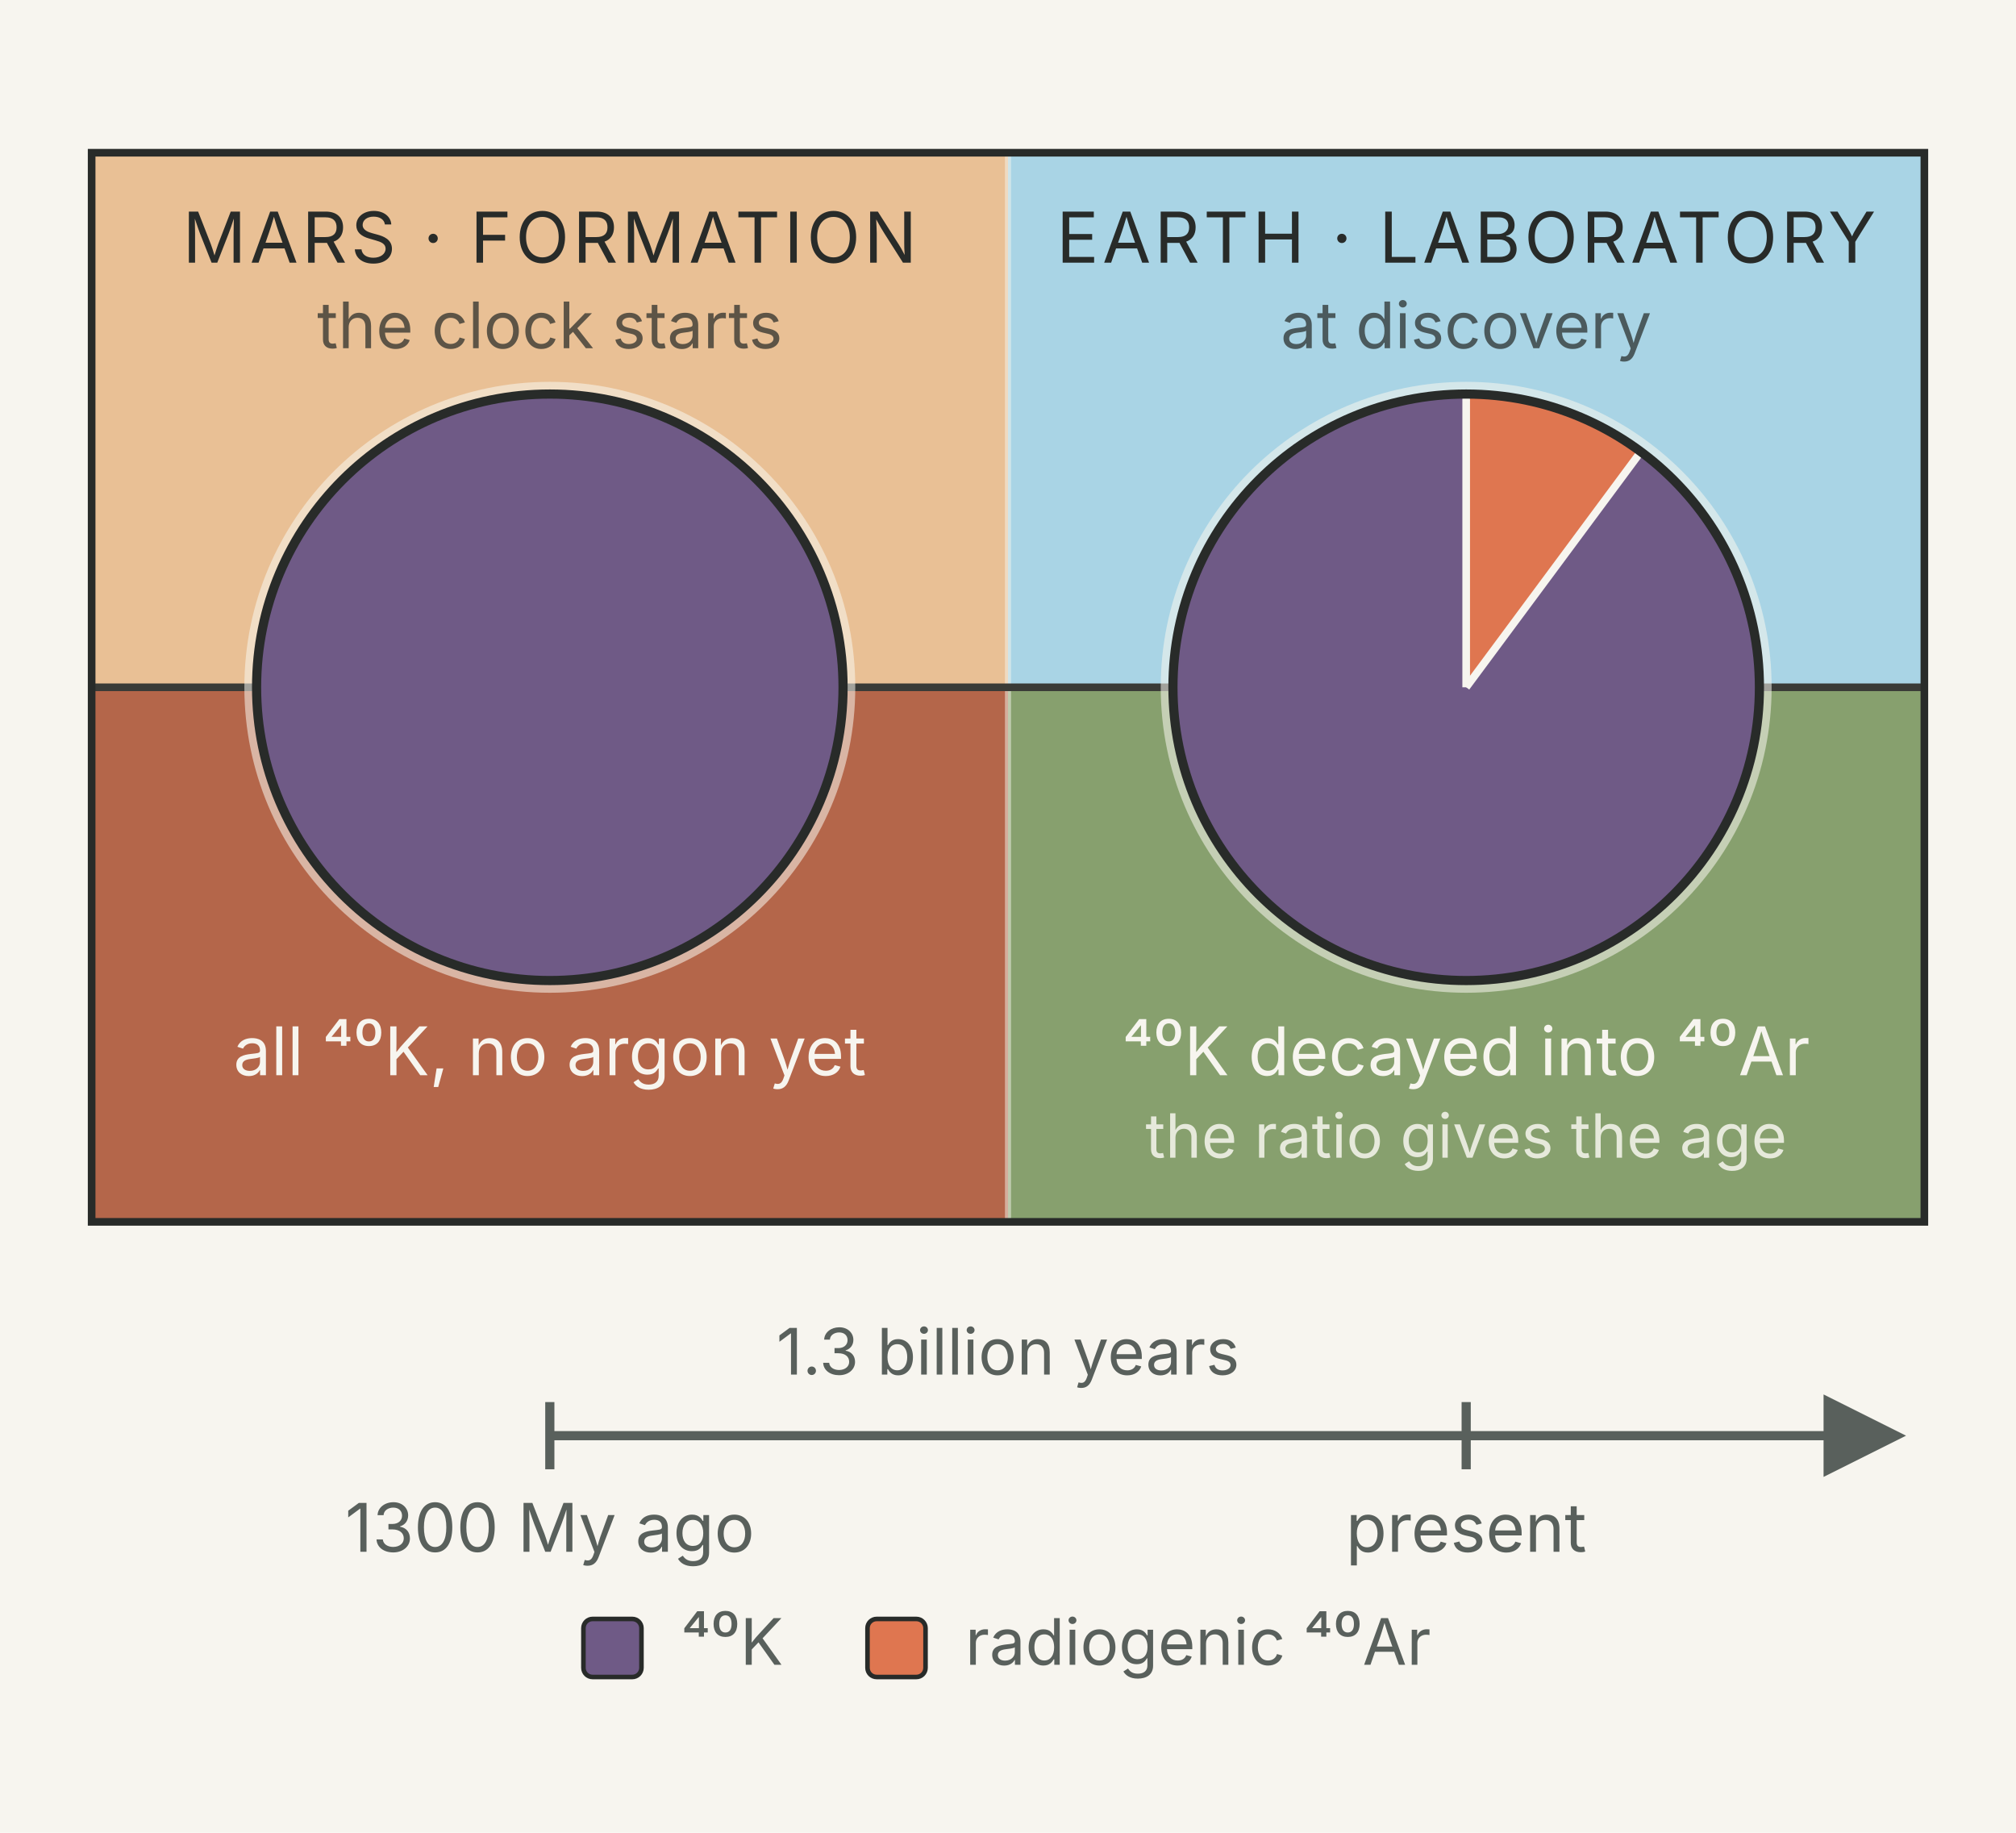
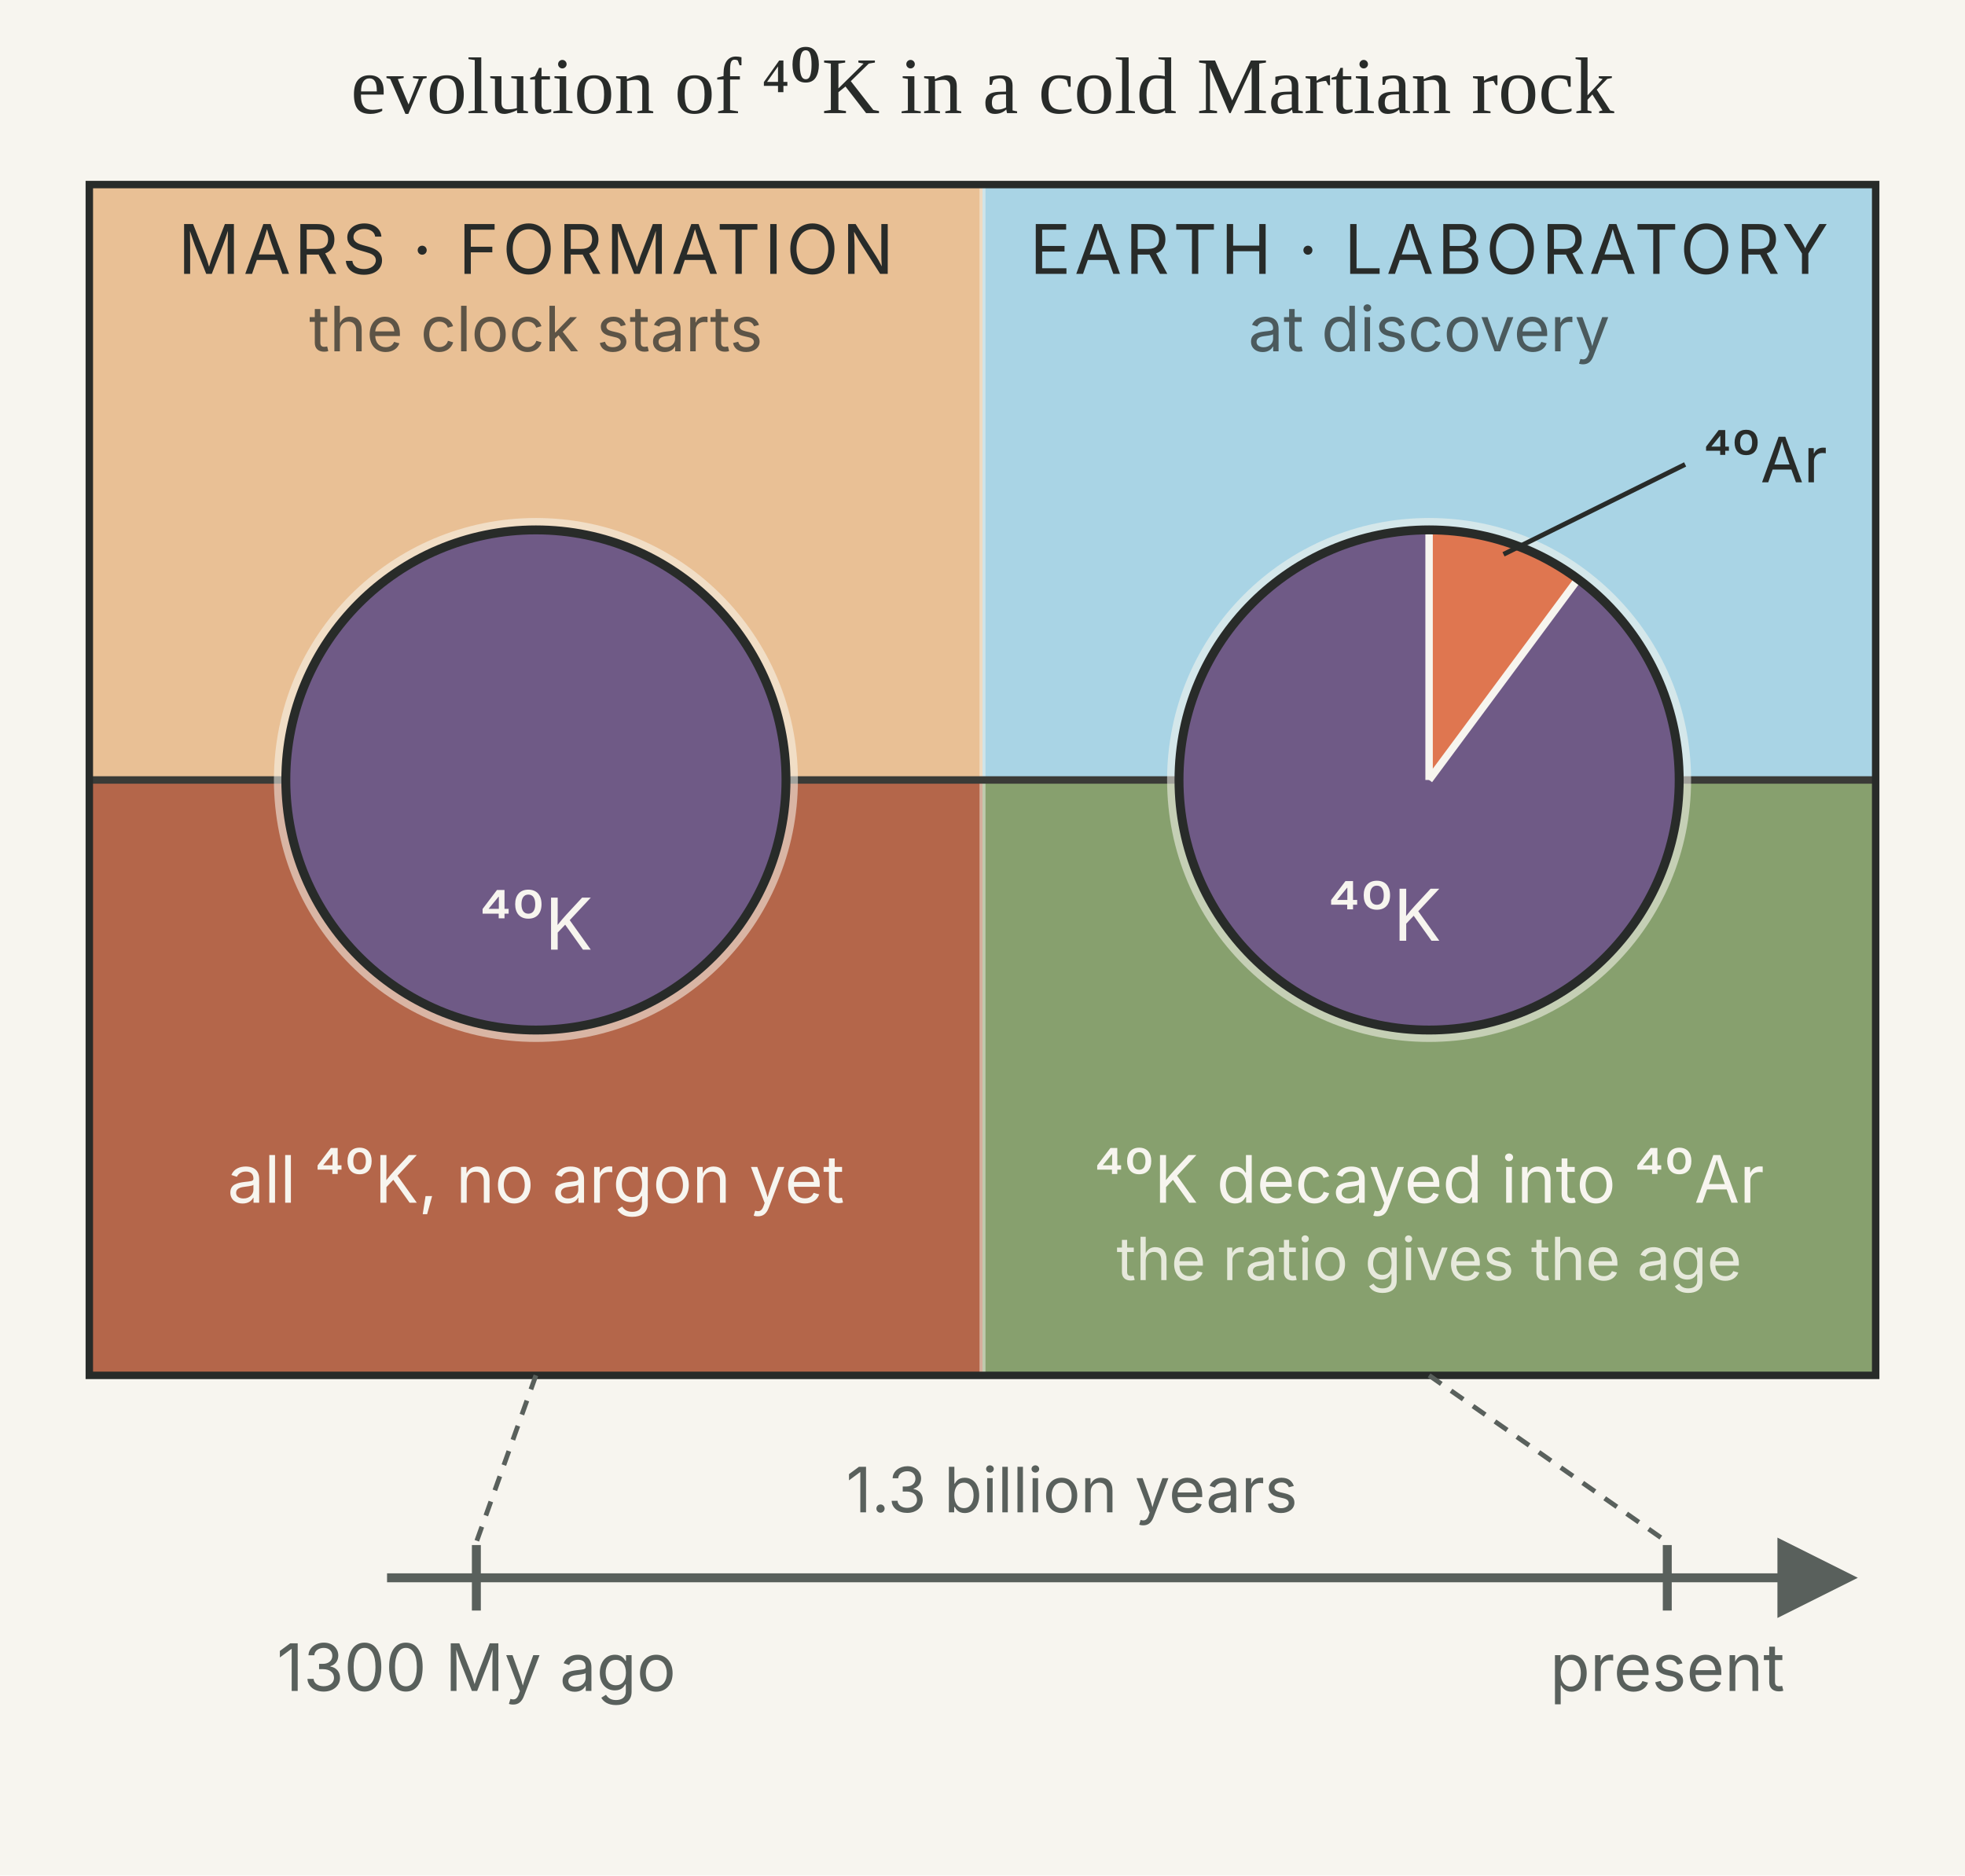
- <svg xmlns="http://www.w3.org/2000/svg" viewBox="0 0 660 600" role="img" aria-labelledby="title description">
-   <rect width="660" height="600" fill="#f7f5ef" />
+ <svg xmlns="http://www.w3.org/2000/svg" viewBox="0 0 660 630" role="img" aria-labelledby="title description">
+   <rect width="660" height="630" fill="#f7f5ef" />
+   <text x="330" y="38" text-anchor="middle" fill="#282b29" font-family="Georgia, 'Times New Roman', serif" font-size="27">evolution of ⁴⁰K in a cold Martian rock</text>
  <g font-family="Inter, Arial, sans-serif">
-     <rect x="30" y="50" width="300" height="175" fill="#e9c095" />
-     <rect x="30" y="225" width="300" height="175" fill="#b4664a" />
-     <rect x="330" y="50" width="300" height="175" fill="#a9d4e5" />
-     <rect x="330" y="225" width="300" height="175" fill="#87a06e" />
-     <line x1="330" y1="50" x2="330" y2="400" stroke="#f7f5ef" stroke-opacity="0.5" stroke-width="2" />
-     <line x1="30" y1="225" x2="630" y2="225" stroke="#3a3b37" stroke-width="2.5" />
-     <rect x="30" y="50" width="600" height="350" fill="none" stroke="#282b29" stroke-width="2.5" />
-     <text x="180" y="86" text-anchor="middle" fill="#282b29" font-size="23" letter-spacing="1.2">MARS · FORMATION</text>
-     <text x="180" y="114" text-anchor="middle" fill="#282b29" fill-opacity="0.72" font-size="21">the clock starts</text>
-     <circle cx="180.0" cy="225.0" r="100" fill="#f7f5ef" fill-opacity="0.55" />
-     <circle cx="180.0" cy="225.0" r="96" fill="#6f5a86" />
-     <circle cx="180.0" cy="225.0" r="96" fill="none" stroke="#282b29" stroke-width="3" />
-     <text x="180" y="352" text-anchor="middle" fill="#f7f5ef" font-size="22">all ⁴⁰K, no argon yet</text>
-     <text x="480" y="86" text-anchor="middle" fill="#282b29" font-size="23" letter-spacing="1.2">EARTH · LABORATORY</text>
-     <text x="480" y="114" text-anchor="middle" fill="#282b29" fill-opacity="0.72" font-size="21">at discovery</text>
-     <circle cx="480.0" cy="225.0" r="100" fill="#f7f5ef" fill-opacity="0.55" />
-     <path d="M480.0 225.0 L480.00 129.00 A96 96 0 0 1 537.18 147.88 Z" fill="#df7650" />
-     <path d="M480.0 225.0 L537.18 147.88 A96 96 0 1 1 480.00 129.00 Z" fill="#6f5a86" />
-     <line x1="480.0" y1="225.0" x2="480.00" y2="129.00" stroke="#f7f5ef" stroke-width="2.5" />
-     <line x1="480.0" y1="225.0" x2="537.18" y2="147.88" stroke="#f7f5ef" stroke-width="2.5" />
-     <circle cx="480.0" cy="225.0" r="96" fill="none" stroke="#282b29" stroke-width="3" />
-     <text x="480" y="352" text-anchor="middle" fill="#f7f5ef" font-size="22">⁴⁰K decayed into ⁴⁰Ar</text>
-     <text x="480" y="379" text-anchor="middle" fill="#f7f5ef" fill-opacity="0.85" font-size="20">the ratio gives the age</text>
+     <rect x="30" y="62" width="300" height="200" fill="#e9c095" />
+     <rect x="30" y="262" width="300" height="200" fill="#b4664a" />
+     <rect x="330" y="62" width="300" height="200" fill="#a9d4e5" />
+     <rect x="330" y="262" width="300" height="200" fill="#87a06e" />
+     <line x1="330" y1="62" x2="330" y2="462" stroke="#f7f5ef" stroke-opacity="0.5" stroke-width="2" />
+     <line x1="30" y1="262" x2="630" y2="262" stroke="#3a3b37" stroke-width="2.5" />
+     <rect x="30" y="62" width="600" height="400" fill="none" stroke="#282b29" stroke-width="2.5" />
+     <text x="180" y="92" text-anchor="middle" fill="#282b29" font-size="23" letter-spacing="1.2">MARS · FORMATION</text>
+     <text x="180" y="118" text-anchor="middle" fill="#282b29" fill-opacity="0.72" font-size="21">the clock starts</text>
+     <circle cx="180.0" cy="262.0" r="88" fill="#f7f5ef" fill-opacity="0.55" />
+     <circle cx="180.0" cy="262.0" r="84" fill="#6f5a86" />
+     <circle cx="180.0" cy="262.0" r="84" fill="none" stroke="#282b29" stroke-width="3" />
+     <text x="180" y="319" text-anchor="middle" fill="#f7f5ef" font-size="24">⁴⁰K</text>
+     <text x="180" y="404" text-anchor="middle" fill="#f7f5ef" font-size="22">all ⁴⁰K, no argon yet</text>
+     <text x="480" y="92" text-anchor="middle" fill="#282b29" font-size="23" letter-spacing="1.2">EARTH · LABORATORY</text>
+     <text x="480" y="118" text-anchor="middle" fill="#282b29" fill-opacity="0.72" font-size="21">at discovery</text>
+     <circle cx="480.0" cy="262.0" r="88" fill="#f7f5ef" fill-opacity="0.55" />
+     <path d="M480.0 262.0 L480.00 178.00 A84 84 0 0 1 530.03 194.52 Z" fill="#df7650" />
+     <path d="M480.0 262.0 L530.03 194.52 A84 84 0 1 1 480.00 178.00 Z" fill="#6f5a86" />
+     <line x1="480.0" y1="262.0" x2="480.00" y2="178.00" stroke="#f7f5ef" stroke-width="2.5" />
+     <line x1="480.0" y1="262.0" x2="530.03" y2="194.52" stroke="#f7f5ef" stroke-width="2.5" />
+     <circle cx="480.0" cy="262.0" r="84" fill="none" stroke="#282b29" stroke-width="3" />
+     <line x1="505.0" y1="186.2" x2="566.0" y2="156.0" stroke="#282b29" stroke-width="1.6" />
+     <text x="572.0" y="162.0" fill="#282b29" font-size="21">⁴⁰Ar</text>
+     <text x="465" y="316" text-anchor="middle" fill="#f7f5ef" font-size="24">⁴⁰K</text>
+     <text x="480" y="404" text-anchor="middle" fill="#f7f5ef" font-size="22">⁴⁰K decayed into ⁴⁰Ar</text>
+     <text x="480" y="430" text-anchor="middle" fill="#f7f5ef" fill-opacity="0.85" font-size="20">the ratio gives the age</text>
    <defs>
      <marker id="tarrow" markerWidth="9" markerHeight="9" refX="7" refY="4.5" orient="auto">
        <path d="M0 0 L9 4.5 L0 9 Z" fill="#59605c" />
      </marker>
    </defs>
-     <line x1="180" y1="470" x2="618" y2="470" stroke="#59605c" stroke-width="3" marker-end="url(#tarrow)" />
-     <line x1="180" y1="459" x2="180" y2="481" stroke="#59605c" stroke-width="3" />
-     <text x="180" y="508" text-anchor="middle" fill="#59605c" font-size="22">1300 My ago</text>
-     <line x1="480" y1="459" x2="480" y2="481" stroke="#59605c" stroke-width="3" />
-     <text x="480" y="508" text-anchor="middle" fill="#59605c" font-size="22">present</text>
-     <text x="330" y="450" text-anchor="middle" fill="#59605c" font-size="21">1.3 billion years</text>
-     <rect x="191" y="530" width="19" height="19" rx="3" fill="#6f5a86" stroke="#282b29" stroke-width="1.5" />
-     <text x="223" y="545" fill="#59605c" font-size="21">⁴⁰K</text>
-     <rect x="284" y="530" width="19" height="19" rx="3" fill="#df7650" stroke="#282b29" stroke-width="1.5" />
-     <text x="316" y="545" fill="#59605c" font-size="21">radiogenic ⁴⁰Ar</text>
+     <line x1="180" y1="462" x2="160" y2="518" stroke="#59605c" stroke-width="1.6" stroke-dasharray="5 4" />
+     <line x1="480" y1="462" x2="560" y2="518" stroke="#59605c" stroke-width="1.6" stroke-dasharray="5 4" />
+     <line x1="130" y1="530" x2="618" y2="530" stroke="#59605c" stroke-width="3" marker-end="url(#tarrow)" />
+     <line x1="160" y1="519" x2="160" y2="541" stroke="#59605c" stroke-width="3" />
+     <text x="160" y="568" text-anchor="middle" fill="#59605c" font-size="22">1300 My ago</text>
+     <line x1="560" y1="519" x2="560" y2="541" stroke="#59605c" stroke-width="3" />
+     <text x="560" y="568" text-anchor="middle" fill="#59605c" font-size="22">present</text>
+     <text x="360" y="508" text-anchor="middle" fill="#59605c" font-size="21">1.3 billion years</text>
  </g>
</svg>
